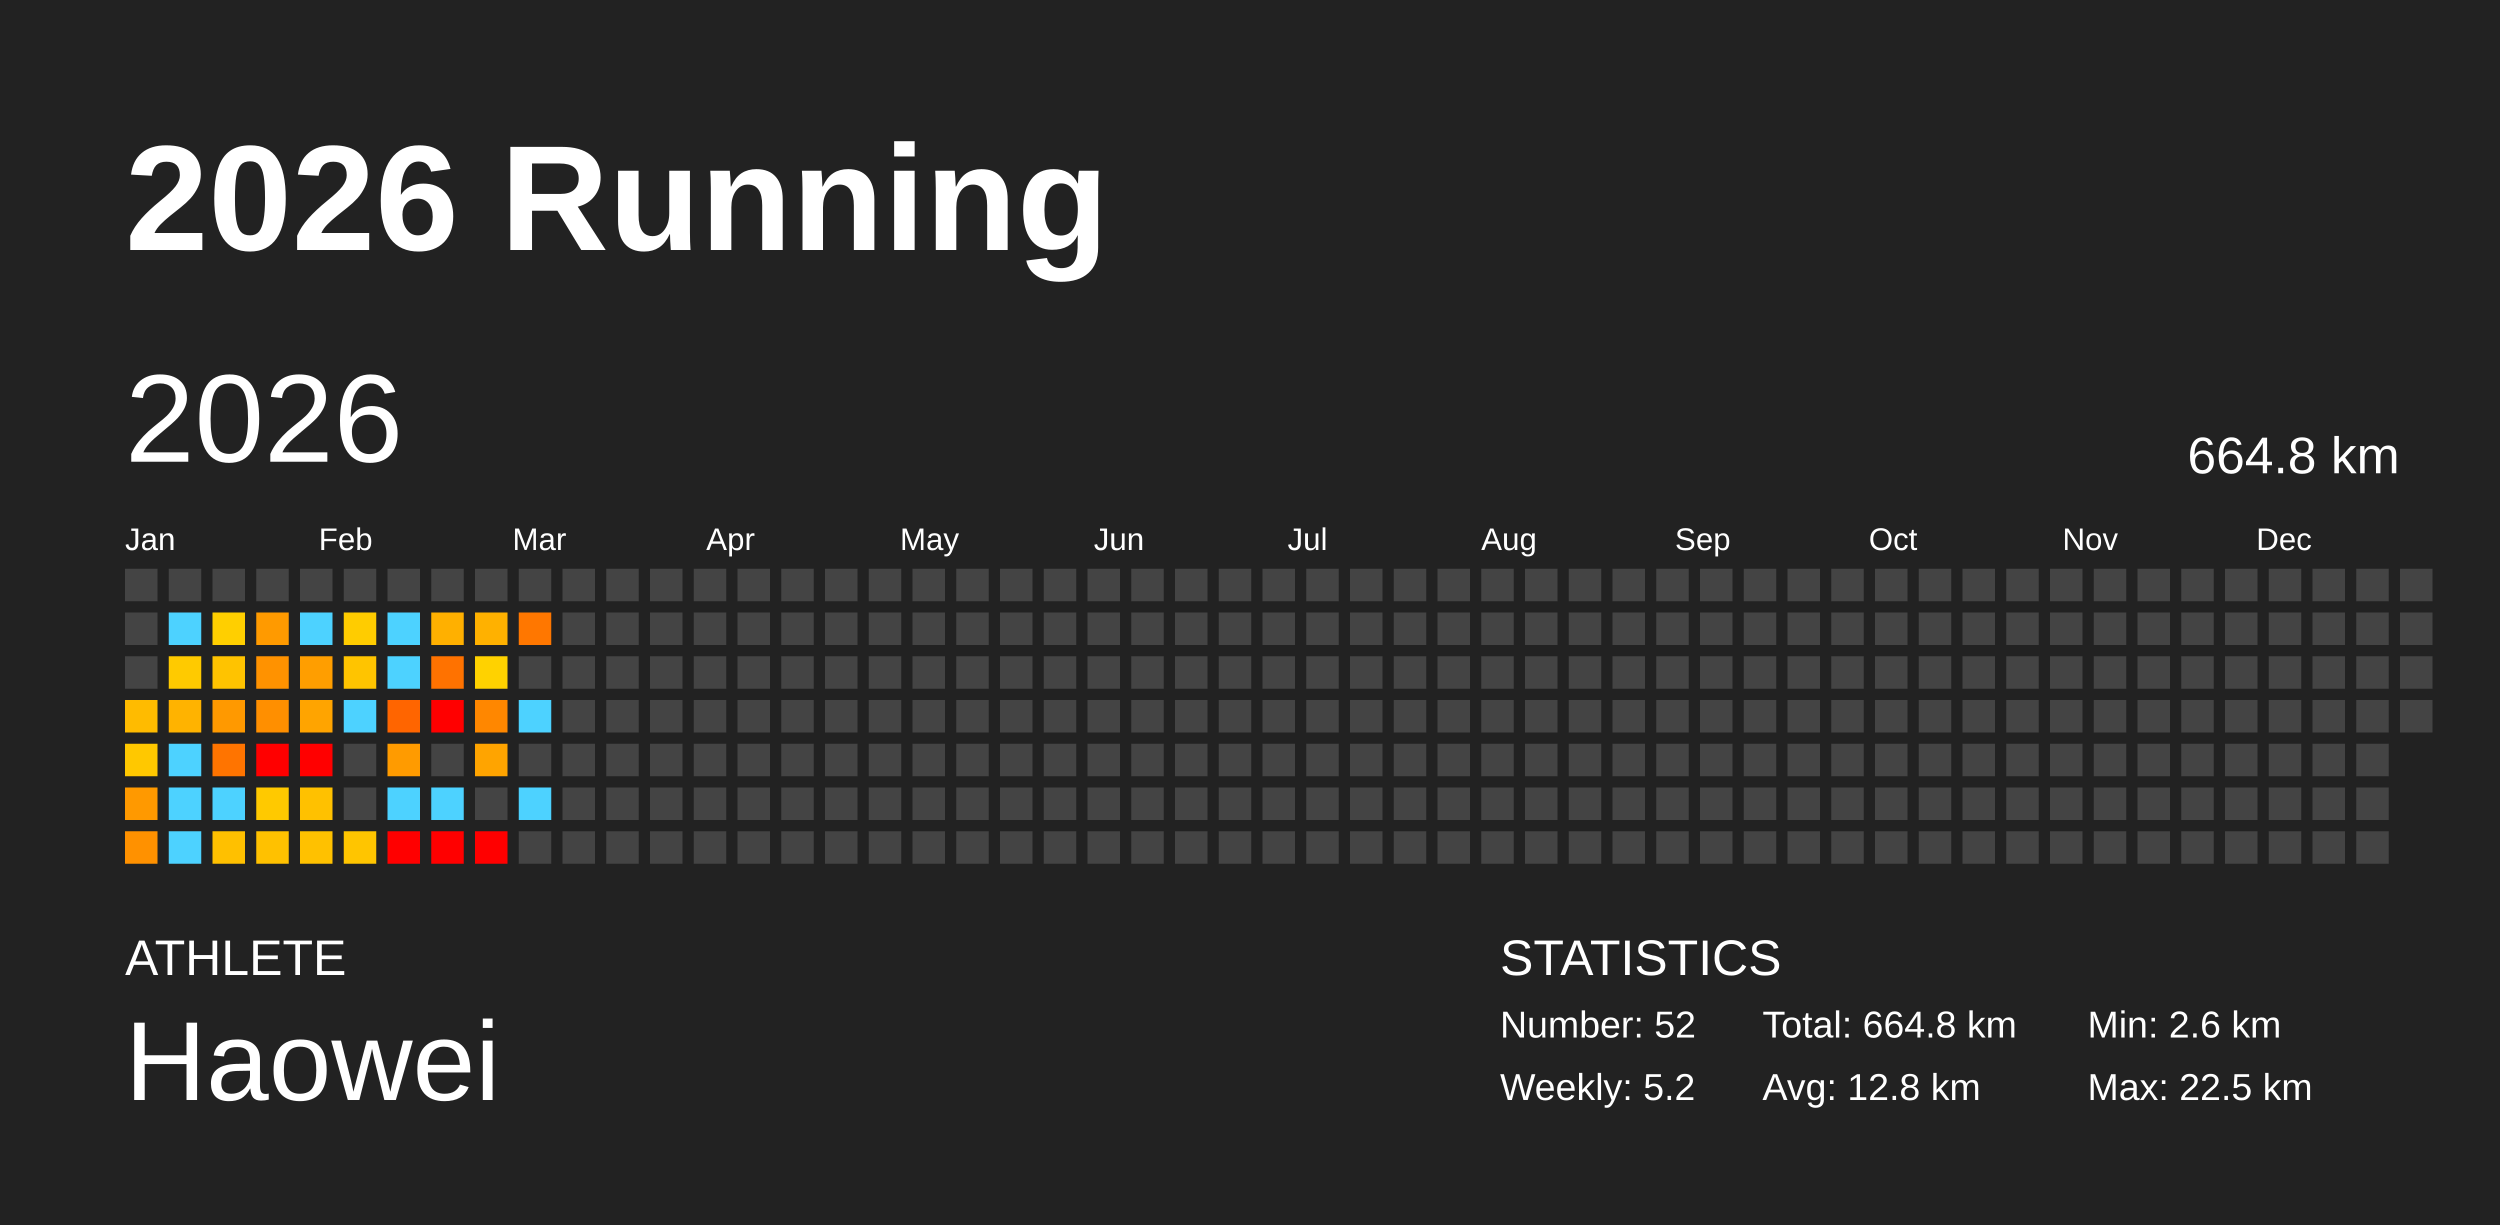
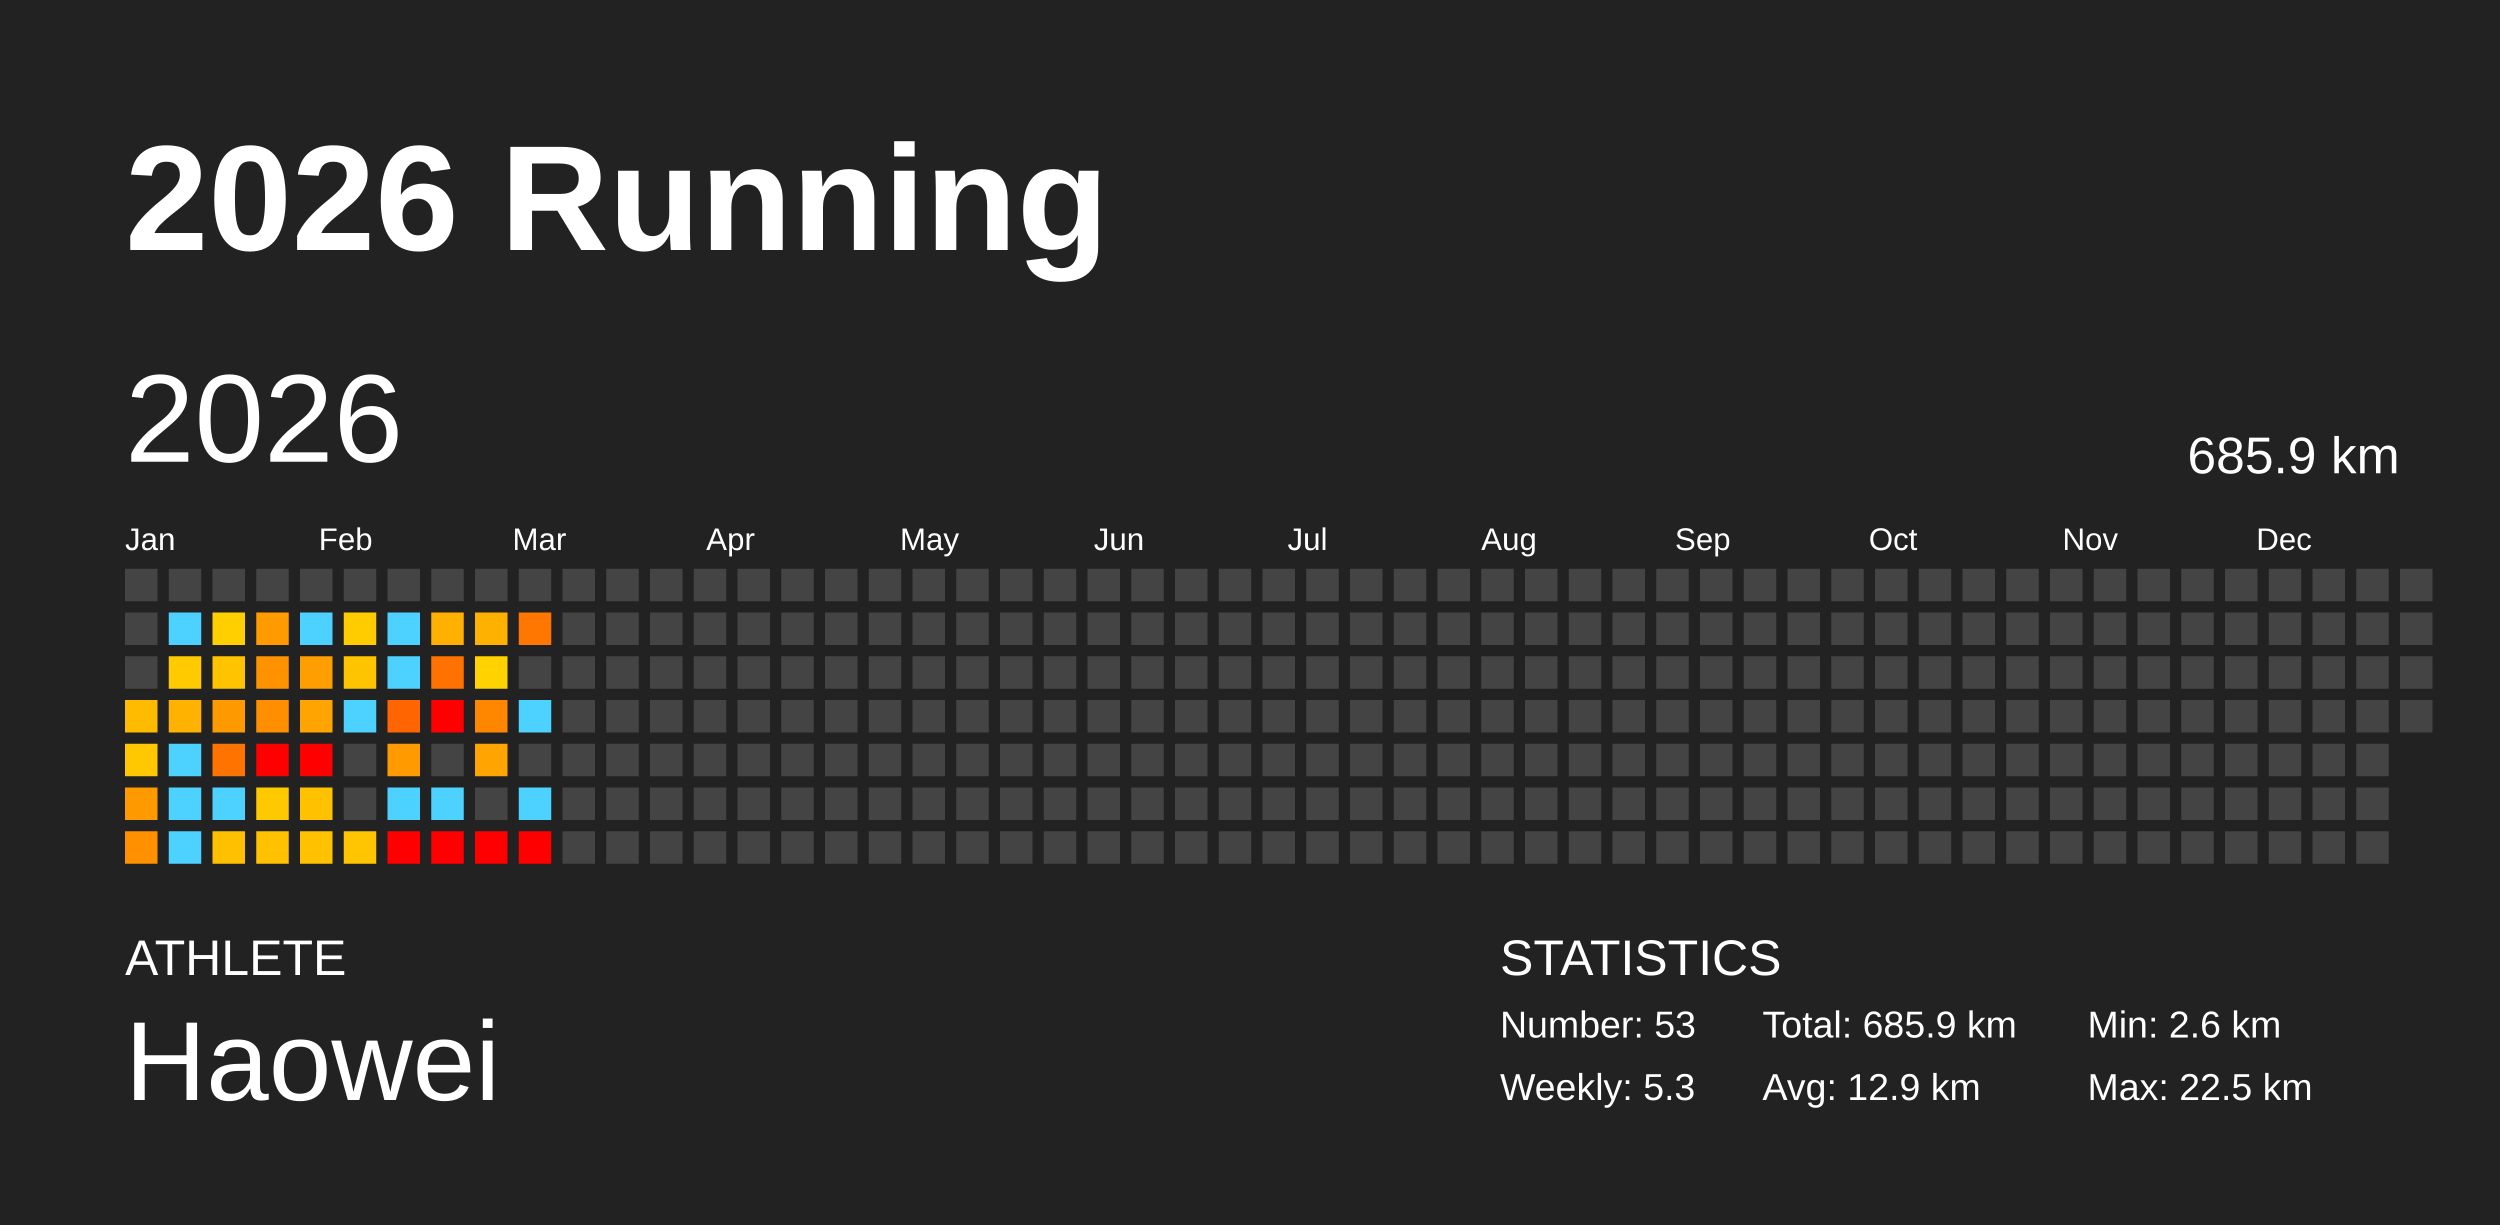
<svg xmlns="http://www.w3.org/2000/svg" baseProfile="full" height="98mm" version="1.1" viewBox="0,0,200,98" width="200mm">
  <defs />
  <rect fill="#222222" height="98" width="200" x="0" y="0" />
  <text fill="#FFFFFF" style="font-size:12px; font-family:Arial; font-weight:bold;" x="10" y="20">2026 Running</text>
  <text fill="#FFFFFF" style="font-size:4px; font-family:Arial" x="10" y="78">ATHLETE</text>
  <text fill="#FFFFFF" style="font-size:9px; font-family:Arial" x="10" y="88">Haowei</text>
  <text fill="#FFFFFF" style="font-size:4px; font-family:Arial" x="120" y="78">STATISTICS</text>
-   <text fill="#FFFFFF" style="font-size:3px; font-family:Arial" x="120" y="83">Number: 52</text>
-   <text fill="#FFFFFF" style="font-size:3px; font-family:Arial" x="120" y="88">Weekly: 5.2</text>
-   <text fill="#FFFFFF" style="font-size:3px; font-family:Arial" x="141" y="83">Total: 664.8 km</text>
-   <text fill="#FFFFFF" style="font-size:3px; font-family:Arial" x="141" y="88">Avg: 12.8 km</text>
+   <text fill="#FFFFFF" style="font-size:3px; font-family:Arial" x="120" y="83">Number: 53</text>
+   <text fill="#FFFFFF" style="font-size:3px; font-family:Arial" x="120" y="88">Weekly: 5.3</text>
+   <text fill="#FFFFFF" style="font-size:3px; font-family:Arial" x="141" y="83">Total: 685.9 km</text>
+   <text fill="#FFFFFF" style="font-size:3px; font-family:Arial" x="141" y="88">Avg: 12.9 km</text>
  <text fill="#FFFFFF" style="font-size:3px; font-family:Arial" x="167" y="83">Min: 2.6 km</text>
  <text fill="#FFFFFF" style="font-size:3px; font-family:Arial" x="167" y="88">Max: 22.5 km</text>
  <text dominant-baseline="hanging" fill="#FFFFFF" style="font-size:10.0px; font-family:Arial;" x="10" y="30">2026</text>
-   <text dominant-baseline="hanging" fill="#FFFFFF" style="font-size:4.125px; font-family:Arial;" x="175" y="35">664.8 km</text>
+   <text dominant-baseline="hanging" fill="#FFFFFF" style="font-size:4.125px; font-family:Arial;" x="175" y="35">685.9 km</text>
  <text fill="#FFFFFF" style="font-size:2.5px; font-family:Arial" x="10.0" y="44">Jan</text>
  <text fill="#FFFFFF" style="font-size:2.5px; font-family:Arial" x="25.5" y="44">Feb</text>
  <text fill="#FFFFFF" style="font-size:2.5px; font-family:Arial" x="41.0" y="44">Mar</text>
  <text fill="#FFFFFF" style="font-size:2.5px; font-family:Arial" x="56.5" y="44">Apr</text>
  <text fill="#FFFFFF" style="font-size:2.5px; font-family:Arial" x="72.0" y="44">May</text>
  <text fill="#FFFFFF" style="font-size:2.5px; font-family:Arial" x="87.5" y="44">Jun</text>
  <text fill="#FFFFFF" style="font-size:2.5px; font-family:Arial" x="103.0" y="44">Jul</text>
  <text fill="#FFFFFF" style="font-size:2.5px; font-family:Arial" x="118.5" y="44">Aug</text>
  <text fill="#FFFFFF" style="font-size:2.5px; font-family:Arial" x="134.0" y="44">Sep</text>
  <text fill="#FFFFFF" style="font-size:2.5px; font-family:Arial" x="149.5" y="44">Oct</text>
  <text fill="#FFFFFF" style="font-size:2.5px; font-family:Arial" x="165.0" y="44">Nov</text>
  <text fill="#FFFFFF" style="font-size:2.5px; font-family:Arial" x="180.5" y="44">Dec</text>
  <rect fill="#444444" height="2.6" width="2.6" x="10.0" y="45.5" />
  <rect fill="#444444" height="2.6" width="2.6" x="10.0" y="49.0" />
  <rect fill="#444444" height="2.6" width="2.6" x="10.0" y="52.5" />
  <rect fill="#ffbb00" height="2.6" width="2.6" x="10.0" y="56.0" />
  <rect fill="#ffc800" height="2.6" width="2.6" x="10.0" y="59.5" />
  <rect fill="#ff9900" height="2.6" width="2.6" x="10.0" y="63.0" />
  <rect fill="#ff9100" height="2.6" width="2.6" x="10.0" y="66.5" />
  <rect fill="#444444" height="2.6" width="2.6" x="13.5" y="45.5" />
  <rect fill="#4dd2ff" height="2.6" width="2.6" x="13.5" y="49.0" />
  <rect fill="#ffca00" height="2.6" width="2.6" x="13.5" y="52.5" />
  <rect fill="#ffb300" height="2.6" width="2.6" x="13.5" y="56.0" />
  <rect fill="#4dd2ff" height="2.6" width="2.6" x="13.5" y="59.5" />
  <rect fill="#4dd2ff" height="2.6" width="2.6" x="13.5" y="63.0" />
  <rect fill="#4dd2ff" height="2.6" width="2.6" x="13.5" y="66.5" />
  <rect fill="#444444" height="2.6" width="2.6" x="17.0" y="45.5" />
  <rect fill="#ffcf00" height="2.6" width="2.6" x="17.0" y="49.0" />
  <rect fill="#ffc300" height="2.6" width="2.6" x="17.0" y="52.5" />
  <rect fill="#ff9900" height="2.6" width="2.6" x="17.0" y="56.0" />
  <rect fill="#ff7400" height="2.6" width="2.6" x="17.0" y="59.5" />
  <rect fill="#4dd2ff" height="2.6" width="2.6" x="17.0" y="63.0" />
  <rect fill="#ffc000" height="2.6" width="2.6" x="17.0" y="66.5" />
  <rect fill="#444444" height="2.6" width="2.6" x="20.5" y="45.5" />
  <rect fill="#ff9a00" height="2.6" width="2.6" x="20.5" y="49.0" />
  <rect fill="#ff9200" height="2.6" width="2.6" x="20.5" y="52.5" />
  <rect fill="#ff8f00" height="2.6" width="2.6" x="20.5" y="56.0" />
  <rect fill="red" height="2.6" width="2.6" x="20.5" y="59.5" />
  <rect fill="#ffc900" height="2.6" width="2.6" x="20.5" y="63.0" />
  <rect fill="#ffc100" height="2.6" width="2.6" x="20.5" y="66.5" />
  <rect fill="#444444" height="2.6" width="2.6" x="24.0" y="45.5" />
  <rect fill="#4dd2ff" height="2.6" width="2.6" x="24.0" y="49.0" />
  <rect fill="#ff9e00" height="2.6" width="2.6" x="24.0" y="52.5" />
  <rect fill="#ffa400" height="2.6" width="2.6" x="24.0" y="56.0" />
  <rect fill="red" height="2.6" width="2.6" x="24.0" y="59.5" />
  <rect fill="#ffc100" height="2.6" width="2.6" x="24.0" y="63.0" />
  <rect fill="#ffc100" height="2.6" width="2.6" x="24.0" y="66.5" />
  <rect fill="#444444" height="2.6" width="2.6" x="27.5" y="45.5" />
  <rect fill="#ffcc00" height="2.6" width="2.6" x="27.5" y="49.0" />
  <rect fill="#ffc400" height="2.6" width="2.6" x="27.5" y="52.5" />
  <rect fill="#4dd2ff" height="2.6" width="2.6" x="27.5" y="56.0" />
  <rect fill="#444444" height="2.6" width="2.6" x="27.5" y="59.5" />
  <rect fill="#444444" height="2.6" width="2.6" x="27.5" y="63.0" />
  <rect fill="#ffc500" height="2.6" width="2.6" x="27.5" y="66.5" />
  <rect fill="#444444" height="2.6" width="2.6" x="31.0" y="45.5" />
  <rect fill="#4dd2ff" height="2.6" width="2.6" x="31.0" y="49.0" />
  <rect fill="#4dd2ff" height="2.6" width="2.6" x="31.0" y="52.5" />
  <rect fill="#ff6500" height="2.6" width="2.6" x="31.0" y="56.0" />
  <rect fill="#ff9b00" height="2.6" width="2.6" x="31.0" y="59.5" />
  <rect fill="#4dd2ff" height="2.6" width="2.6" x="31.0" y="63.0" />
  <rect fill="red" height="2.6" width="2.6" x="31.0" y="66.5" />
  <rect fill="#444444" height="2.6" width="2.6" x="34.5" y="45.5" />
  <rect fill="#ffb000" height="2.6" width="2.6" x="34.5" y="49.0" />
  <rect fill="#ff7200" height="2.6" width="2.6" x="34.5" y="52.5" />
  <rect fill="red" height="2.6" width="2.6" x="34.5" y="56.0" />
  <rect fill="#444444" height="2.6" width="2.6" x="34.5" y="59.5" />
  <rect fill="#4dd2ff" height="2.6" width="2.6" x="34.5" y="63.0" />
  <rect fill="red" height="2.6" width="2.6" x="34.5" y="66.5" />
  <rect fill="#444444" height="2.6" width="2.6" x="38.0" y="45.5" />
  <rect fill="#ffb100" height="2.6" width="2.6" x="38.0" y="49.0" />
  <rect fill="#ffd200" height="2.6" width="2.6" x="38.0" y="52.5" />
  <rect fill="#ff8700" height="2.6" width="2.6" x="38.0" y="56.0" />
  <rect fill="#ffa400" height="2.6" width="2.6" x="38.0" y="59.5" />
  <rect fill="#444444" height="2.6" width="2.6" x="38.0" y="63.0" />
  <rect fill="red" height="2.6" width="2.6" x="38.0" y="66.5" />
  <rect fill="#444444" height="2.6" width="2.6" x="41.5" y="45.5" />
  <rect fill="#ff7700" height="2.6" width="2.6" x="41.5" y="49.0" />
  <rect fill="#444444" height="2.6" width="2.6" x="41.5" y="52.5" />
  <rect fill="#4dd2ff" height="2.6" width="2.6" x="41.5" y="56.0" />
  <rect fill="#444444" height="2.6" width="2.6" x="41.5" y="59.5" />
  <rect fill="#4dd2ff" height="2.6" width="2.6" x="41.5" y="63.0" />
-   <rect fill="#444444" height="2.6" width="2.6" x="41.5" y="66.5" />
+   <rect fill="red" height="2.6" width="2.6" x="41.5" y="66.5" />
  <rect fill="#444444" height="2.6" width="2.6" x="45.0" y="45.5" />
  <rect fill="#444444" height="2.6" width="2.6" x="45.0" y="49.0" />
  <rect fill="#444444" height="2.6" width="2.6" x="45.0" y="52.5" />
  <rect fill="#444444" height="2.6" width="2.6" x="45.0" y="56.0" />
  <rect fill="#444444" height="2.6" width="2.6" x="45.0" y="59.5" />
  <rect fill="#444444" height="2.6" width="2.6" x="45.0" y="63.0" />
  <rect fill="#444444" height="2.6" width="2.6" x="45.0" y="66.5" />
  <rect fill="#444444" height="2.6" width="2.6" x="48.5" y="45.5" />
  <rect fill="#444444" height="2.6" width="2.6" x="48.5" y="49.0" />
  <rect fill="#444444" height="2.6" width="2.6" x="48.5" y="52.5" />
  <rect fill="#444444" height="2.6" width="2.6" x="48.5" y="56.0" />
  <rect fill="#444444" height="2.6" width="2.6" x="48.5" y="59.5" />
  <rect fill="#444444" height="2.6" width="2.6" x="48.5" y="63.0" />
  <rect fill="#444444" height="2.6" width="2.6" x="48.5" y="66.5" />
  <rect fill="#444444" height="2.6" width="2.6" x="52.0" y="45.5" />
  <rect fill="#444444" height="2.6" width="2.6" x="52.0" y="49.0" />
  <rect fill="#444444" height="2.6" width="2.6" x="52.0" y="52.5" />
  <rect fill="#444444" height="2.6" width="2.6" x="52.0" y="56.0" />
  <rect fill="#444444" height="2.6" width="2.6" x="52.0" y="59.5" />
  <rect fill="#444444" height="2.6" width="2.6" x="52.0" y="63.0" />
  <rect fill="#444444" height="2.6" width="2.6" x="52.0" y="66.5" />
  <rect fill="#444444" height="2.6" width="2.6" x="55.5" y="45.5" />
  <rect fill="#444444" height="2.6" width="2.6" x="55.5" y="49.0" />
  <rect fill="#444444" height="2.6" width="2.6" x="55.5" y="52.5" />
  <rect fill="#444444" height="2.6" width="2.6" x="55.5" y="56.0" />
  <rect fill="#444444" height="2.6" width="2.6" x="55.5" y="59.5" />
  <rect fill="#444444" height="2.6" width="2.6" x="55.5" y="63.0" />
  <rect fill="#444444" height="2.6" width="2.6" x="55.5" y="66.5" />
  <rect fill="#444444" height="2.6" width="2.6" x="59.0" y="45.5" />
  <rect fill="#444444" height="2.6" width="2.6" x="59.0" y="49.0" />
  <rect fill="#444444" height="2.6" width="2.6" x="59.0" y="52.5" />
  <rect fill="#444444" height="2.6" width="2.6" x="59.0" y="56.0" />
  <rect fill="#444444" height="2.6" width="2.6" x="59.0" y="59.5" />
  <rect fill="#444444" height="2.6" width="2.6" x="59.0" y="63.0" />
  <rect fill="#444444" height="2.6" width="2.6" x="59.0" y="66.5" />
  <rect fill="#444444" height="2.6" width="2.6" x="62.5" y="45.5" />
  <rect fill="#444444" height="2.6" width="2.6" x="62.5" y="49.0" />
  <rect fill="#444444" height="2.6" width="2.6" x="62.5" y="52.5" />
  <rect fill="#444444" height="2.6" width="2.6" x="62.5" y="56.0" />
  <rect fill="#444444" height="2.6" width="2.6" x="62.5" y="59.5" />
  <rect fill="#444444" height="2.6" width="2.6" x="62.5" y="63.0" />
  <rect fill="#444444" height="2.6" width="2.6" x="62.5" y="66.5" />
  <rect fill="#444444" height="2.6" width="2.6" x="66.0" y="45.5" />
  <rect fill="#444444" height="2.6" width="2.6" x="66.0" y="49.0" />
  <rect fill="#444444" height="2.6" width="2.6" x="66.0" y="52.5" />
  <rect fill="#444444" height="2.6" width="2.6" x="66.0" y="56.0" />
  <rect fill="#444444" height="2.6" width="2.6" x="66.0" y="59.5" />
  <rect fill="#444444" height="2.6" width="2.6" x="66.0" y="63.0" />
  <rect fill="#444444" height="2.6" width="2.6" x="66.0" y="66.5" />
  <rect fill="#444444" height="2.6" width="2.6" x="69.5" y="45.5" />
  <rect fill="#444444" height="2.6" width="2.6" x="69.5" y="49.0" />
  <rect fill="#444444" height="2.6" width="2.6" x="69.5" y="52.5" />
  <rect fill="#444444" height="2.6" width="2.6" x="69.5" y="56.0" />
  <rect fill="#444444" height="2.6" width="2.6" x="69.5" y="59.5" />
  <rect fill="#444444" height="2.6" width="2.6" x="69.5" y="63.0" />
  <rect fill="#444444" height="2.6" width="2.6" x="69.5" y="66.5" />
  <rect fill="#444444" height="2.6" width="2.6" x="73.0" y="45.5" />
  <rect fill="#444444" height="2.6" width="2.6" x="73.0" y="49.0" />
  <rect fill="#444444" height="2.6" width="2.6" x="73.0" y="52.5" />
  <rect fill="#444444" height="2.6" width="2.6" x="73.0" y="56.0" />
  <rect fill="#444444" height="2.6" width="2.6" x="73.0" y="59.5" />
  <rect fill="#444444" height="2.6" width="2.6" x="73.0" y="63.0" />
  <rect fill="#444444" height="2.6" width="2.6" x="73.0" y="66.5" />
  <rect fill="#444444" height="2.6" width="2.6" x="76.5" y="45.5" />
  <rect fill="#444444" height="2.6" width="2.6" x="76.5" y="49.0" />
  <rect fill="#444444" height="2.6" width="2.6" x="76.5" y="52.5" />
  <rect fill="#444444" height="2.6" width="2.6" x="76.5" y="56.0" />
  <rect fill="#444444" height="2.6" width="2.6" x="76.5" y="59.5" />
  <rect fill="#444444" height="2.6" width="2.6" x="76.5" y="63.0" />
  <rect fill="#444444" height="2.6" width="2.6" x="76.5" y="66.5" />
  <rect fill="#444444" height="2.6" width="2.6" x="80.0" y="45.5" />
  <rect fill="#444444" height="2.6" width="2.6" x="80.0" y="49.0" />
  <rect fill="#444444" height="2.6" width="2.6" x="80.0" y="52.5" />
  <rect fill="#444444" height="2.6" width="2.6" x="80.0" y="56.0" />
  <rect fill="#444444" height="2.6" width="2.6" x="80.0" y="59.5" />
  <rect fill="#444444" height="2.6" width="2.6" x="80.0" y="63.0" />
  <rect fill="#444444" height="2.6" width="2.6" x="80.0" y="66.5" />
  <rect fill="#444444" height="2.6" width="2.6" x="83.5" y="45.5" />
  <rect fill="#444444" height="2.6" width="2.6" x="83.5" y="49.0" />
  <rect fill="#444444" height="2.6" width="2.6" x="83.5" y="52.5" />
  <rect fill="#444444" height="2.6" width="2.6" x="83.5" y="56.0" />
  <rect fill="#444444" height="2.6" width="2.6" x="83.5" y="59.5" />
  <rect fill="#444444" height="2.6" width="2.6" x="83.5" y="63.0" />
  <rect fill="#444444" height="2.6" width="2.6" x="83.5" y="66.5" />
  <rect fill="#444444" height="2.6" width="2.6" x="87.0" y="45.5" />
  <rect fill="#444444" height="2.6" width="2.6" x="87.0" y="49.0" />
  <rect fill="#444444" height="2.6" width="2.6" x="87.0" y="52.5" />
  <rect fill="#444444" height="2.6" width="2.6" x="87.0" y="56.0" />
  <rect fill="#444444" height="2.6" width="2.6" x="87.0" y="59.5" />
  <rect fill="#444444" height="2.6" width="2.6" x="87.0" y="63.0" />
  <rect fill="#444444" height="2.6" width="2.6" x="87.0" y="66.5" />
  <rect fill="#444444" height="2.6" width="2.6" x="90.5" y="45.5" />
  <rect fill="#444444" height="2.6" width="2.6" x="90.5" y="49.0" />
  <rect fill="#444444" height="2.6" width="2.6" x="90.5" y="52.5" />
  <rect fill="#444444" height="2.6" width="2.6" x="90.5" y="56.0" />
  <rect fill="#444444" height="2.6" width="2.6" x="90.5" y="59.5" />
  <rect fill="#444444" height="2.6" width="2.6" x="90.5" y="63.0" />
  <rect fill="#444444" height="2.6" width="2.6" x="90.5" y="66.5" />
  <rect fill="#444444" height="2.6" width="2.6" x="94.0" y="45.5" />
  <rect fill="#444444" height="2.6" width="2.6" x="94.0" y="49.0" />
  <rect fill="#444444" height="2.6" width="2.6" x="94.0" y="52.5" />
  <rect fill="#444444" height="2.6" width="2.6" x="94.0" y="56.0" />
  <rect fill="#444444" height="2.6" width="2.6" x="94.0" y="59.5" />
  <rect fill="#444444" height="2.6" width="2.6" x="94.0" y="63.0" />
  <rect fill="#444444" height="2.6" width="2.6" x="94.0" y="66.5" />
  <rect fill="#444444" height="2.6" width="2.6" x="97.5" y="45.5" />
  <rect fill="#444444" height="2.6" width="2.6" x="97.5" y="49.0" />
  <rect fill="#444444" height="2.6" width="2.6" x="97.5" y="52.5" />
  <rect fill="#444444" height="2.6" width="2.6" x="97.5" y="56.0" />
  <rect fill="#444444" height="2.6" width="2.6" x="97.5" y="59.5" />
  <rect fill="#444444" height="2.6" width="2.6" x="97.5" y="63.0" />
  <rect fill="#444444" height="2.6" width="2.6" x="97.5" y="66.5" />
  <rect fill="#444444" height="2.6" width="2.6" x="101.0" y="45.5" />
  <rect fill="#444444" height="2.6" width="2.6" x="101.0" y="49.0" />
  <rect fill="#444444" height="2.6" width="2.6" x="101.0" y="52.5" />
  <rect fill="#444444" height="2.6" width="2.6" x="101.0" y="56.0" />
  <rect fill="#444444" height="2.6" width="2.6" x="101.0" y="59.5" />
  <rect fill="#444444" height="2.6" width="2.6" x="101.0" y="63.0" />
  <rect fill="#444444" height="2.6" width="2.6" x="101.0" y="66.5" />
  <rect fill="#444444" height="2.6" width="2.6" x="104.5" y="45.5" />
  <rect fill="#444444" height="2.6" width="2.6" x="104.5" y="49.0" />
  <rect fill="#444444" height="2.6" width="2.6" x="104.5" y="52.5" />
  <rect fill="#444444" height="2.6" width="2.6" x="104.5" y="56.0" />
  <rect fill="#444444" height="2.6" width="2.6" x="104.5" y="59.5" />
  <rect fill="#444444" height="2.6" width="2.6" x="104.5" y="63.0" />
  <rect fill="#444444" height="2.6" width="2.6" x="104.5" y="66.5" />
  <rect fill="#444444" height="2.6" width="2.6" x="108.0" y="45.5" />
  <rect fill="#444444" height="2.6" width="2.6" x="108.0" y="49.0" />
  <rect fill="#444444" height="2.6" width="2.6" x="108.0" y="52.5" />
  <rect fill="#444444" height="2.6" width="2.6" x="108.0" y="56.0" />
  <rect fill="#444444" height="2.6" width="2.6" x="108.0" y="59.5" />
  <rect fill="#444444" height="2.6" width="2.6" x="108.0" y="63.0" />
  <rect fill="#444444" height="2.6" width="2.6" x="108.0" y="66.5" />
  <rect fill="#444444" height="2.6" width="2.6" x="111.5" y="45.5" />
  <rect fill="#444444" height="2.6" width="2.6" x="111.5" y="49.0" />
  <rect fill="#444444" height="2.6" width="2.6" x="111.5" y="52.5" />
  <rect fill="#444444" height="2.6" width="2.6" x="111.5" y="56.0" />
  <rect fill="#444444" height="2.6" width="2.6" x="111.5" y="59.5" />
  <rect fill="#444444" height="2.6" width="2.6" x="111.5" y="63.0" />
  <rect fill="#444444" height="2.6" width="2.6" x="111.5" y="66.5" />
  <rect fill="#444444" height="2.6" width="2.6" x="115.0" y="45.5" />
  <rect fill="#444444" height="2.6" width="2.6" x="115.0" y="49.0" />
  <rect fill="#444444" height="2.6" width="2.6" x="115.0" y="52.5" />
  <rect fill="#444444" height="2.6" width="2.6" x="115.0" y="56.0" />
  <rect fill="#444444" height="2.6" width="2.6" x="115.0" y="59.5" />
  <rect fill="#444444" height="2.6" width="2.6" x="115.0" y="63.0" />
  <rect fill="#444444" height="2.6" width="2.6" x="115.0" y="66.5" />
  <rect fill="#444444" height="2.6" width="2.6" x="118.5" y="45.5" />
  <rect fill="#444444" height="2.6" width="2.6" x="118.5" y="49.0" />
  <rect fill="#444444" height="2.6" width="2.6" x="118.5" y="52.5" />
  <rect fill="#444444" height="2.6" width="2.6" x="118.5" y="56.0" />
  <rect fill="#444444" height="2.6" width="2.6" x="118.5" y="59.5" />
  <rect fill="#444444" height="2.6" width="2.6" x="118.5" y="63.0" />
  <rect fill="#444444" height="2.6" width="2.6" x="118.5" y="66.5" />
  <rect fill="#444444" height="2.6" width="2.6" x="122.0" y="45.5" />
  <rect fill="#444444" height="2.6" width="2.6" x="122.0" y="49.0" />
  <rect fill="#444444" height="2.6" width="2.6" x="122.0" y="52.5" />
  <rect fill="#444444" height="2.6" width="2.6" x="122.0" y="56.0" />
  <rect fill="#444444" height="2.6" width="2.6" x="122.0" y="59.5" />
  <rect fill="#444444" height="2.6" width="2.6" x="122.0" y="63.0" />
  <rect fill="#444444" height="2.6" width="2.6" x="122.0" y="66.5" />
  <rect fill="#444444" height="2.6" width="2.6" x="125.5" y="45.5" />
  <rect fill="#444444" height="2.6" width="2.6" x="125.5" y="49.0" />
  <rect fill="#444444" height="2.6" width="2.6" x="125.5" y="52.5" />
  <rect fill="#444444" height="2.6" width="2.6" x="125.5" y="56.0" />
  <rect fill="#444444" height="2.6" width="2.6" x="125.5" y="59.5" />
  <rect fill="#444444" height="2.6" width="2.6" x="125.5" y="63.0" />
  <rect fill="#444444" height="2.6" width="2.6" x="125.5" y="66.5" />
  <rect fill="#444444" height="2.6" width="2.6" x="129.0" y="45.5" />
  <rect fill="#444444" height="2.6" width="2.6" x="129.0" y="49.0" />
  <rect fill="#444444" height="2.6" width="2.6" x="129.0" y="52.5" />
  <rect fill="#444444" height="2.6" width="2.6" x="129.0" y="56.0" />
  <rect fill="#444444" height="2.6" width="2.6" x="129.0" y="59.5" />
  <rect fill="#444444" height="2.6" width="2.6" x="129.0" y="63.0" />
  <rect fill="#444444" height="2.6" width="2.6" x="129.0" y="66.5" />
  <rect fill="#444444" height="2.6" width="2.6" x="132.5" y="45.5" />
  <rect fill="#444444" height="2.6" width="2.6" x="132.5" y="49.0" />
  <rect fill="#444444" height="2.6" width="2.6" x="132.5" y="52.5" />
  <rect fill="#444444" height="2.6" width="2.6" x="132.5" y="56.0" />
  <rect fill="#444444" height="2.6" width="2.6" x="132.5" y="59.5" />
  <rect fill="#444444" height="2.6" width="2.6" x="132.5" y="63.0" />
  <rect fill="#444444" height="2.6" width="2.6" x="132.5" y="66.5" />
  <rect fill="#444444" height="2.6" width="2.6" x="136.0" y="45.5" />
  <rect fill="#444444" height="2.6" width="2.6" x="136.0" y="49.0" />
  <rect fill="#444444" height="2.6" width="2.6" x="136.0" y="52.5" />
  <rect fill="#444444" height="2.6" width="2.6" x="136.0" y="56.0" />
  <rect fill="#444444" height="2.6" width="2.6" x="136.0" y="59.5" />
  <rect fill="#444444" height="2.6" width="2.6" x="136.0" y="63.0" />
  <rect fill="#444444" height="2.6" width="2.6" x="136.0" y="66.5" />
  <rect fill="#444444" height="2.6" width="2.6" x="139.5" y="45.5" />
  <rect fill="#444444" height="2.6" width="2.6" x="139.5" y="49.0" />
  <rect fill="#444444" height="2.6" width="2.6" x="139.5" y="52.5" />
  <rect fill="#444444" height="2.6" width="2.6" x="139.5" y="56.0" />
  <rect fill="#444444" height="2.6" width="2.6" x="139.5" y="59.5" />
  <rect fill="#444444" height="2.6" width="2.6" x="139.5" y="63.0" />
  <rect fill="#444444" height="2.6" width="2.6" x="139.5" y="66.5" />
  <rect fill="#444444" height="2.6" width="2.6" x="143.0" y="45.5" />
  <rect fill="#444444" height="2.6" width="2.6" x="143.0" y="49.0" />
  <rect fill="#444444" height="2.6" width="2.6" x="143.0" y="52.5" />
  <rect fill="#444444" height="2.6" width="2.6" x="143.0" y="56.0" />
  <rect fill="#444444" height="2.6" width="2.6" x="143.0" y="59.5" />
  <rect fill="#444444" height="2.6" width="2.6" x="143.0" y="63.0" />
  <rect fill="#444444" height="2.6" width="2.6" x="143.0" y="66.5" />
  <rect fill="#444444" height="2.6" width="2.6" x="146.5" y="45.5" />
  <rect fill="#444444" height="2.6" width="2.6" x="146.5" y="49.0" />
  <rect fill="#444444" height="2.6" width="2.6" x="146.5" y="52.5" />
  <rect fill="#444444" height="2.6" width="2.6" x="146.5" y="56.0" />
  <rect fill="#444444" height="2.6" width="2.6" x="146.5" y="59.5" />
  <rect fill="#444444" height="2.6" width="2.6" x="146.5" y="63.0" />
  <rect fill="#444444" height="2.6" width="2.6" x="146.5" y="66.5" />
  <rect fill="#444444" height="2.6" width="2.6" x="150.0" y="45.5" />
  <rect fill="#444444" height="2.6" width="2.6" x="150.0" y="49.0" />
  <rect fill="#444444" height="2.6" width="2.6" x="150.0" y="52.5" />
  <rect fill="#444444" height="2.6" width="2.6" x="150.0" y="56.0" />
  <rect fill="#444444" height="2.6" width="2.6" x="150.0" y="59.5" />
  <rect fill="#444444" height="2.6" width="2.6" x="150.0" y="63.0" />
  <rect fill="#444444" height="2.6" width="2.6" x="150.0" y="66.5" />
  <rect fill="#444444" height="2.6" width="2.6" x="153.5" y="45.5" />
  <rect fill="#444444" height="2.6" width="2.6" x="153.5" y="49.0" />
  <rect fill="#444444" height="2.6" width="2.6" x="153.5" y="52.5" />
  <rect fill="#444444" height="2.6" width="2.6" x="153.5" y="56.0" />
  <rect fill="#444444" height="2.6" width="2.6" x="153.5" y="59.5" />
  <rect fill="#444444" height="2.6" width="2.6" x="153.5" y="63.0" />
  <rect fill="#444444" height="2.6" width="2.6" x="153.5" y="66.5" />
  <rect fill="#444444" height="2.6" width="2.6" x="157.0" y="45.5" />
  <rect fill="#444444" height="2.6" width="2.6" x="157.0" y="49.0" />
  <rect fill="#444444" height="2.6" width="2.6" x="157.0" y="52.5" />
  <rect fill="#444444" height="2.6" width="2.6" x="157.0" y="56.0" />
  <rect fill="#444444" height="2.6" width="2.6" x="157.0" y="59.5" />
  <rect fill="#444444" height="2.6" width="2.6" x="157.0" y="63.0" />
  <rect fill="#444444" height="2.6" width="2.6" x="157.0" y="66.5" />
  <rect fill="#444444" height="2.6" width="2.6" x="160.5" y="45.5" />
  <rect fill="#444444" height="2.6" width="2.6" x="160.5" y="49.0" />
  <rect fill="#444444" height="2.6" width="2.6" x="160.5" y="52.5" />
  <rect fill="#444444" height="2.6" width="2.6" x="160.5" y="56.0" />
  <rect fill="#444444" height="2.6" width="2.6" x="160.5" y="59.5" />
  <rect fill="#444444" height="2.6" width="2.6" x="160.5" y="63.0" />
  <rect fill="#444444" height="2.6" width="2.6" x="160.5" y="66.5" />
  <rect fill="#444444" height="2.6" width="2.6" x="164.0" y="45.5" />
  <rect fill="#444444" height="2.6" width="2.6" x="164.0" y="49.0" />
  <rect fill="#444444" height="2.6" width="2.6" x="164.0" y="52.5" />
  <rect fill="#444444" height="2.6" width="2.6" x="164.0" y="56.0" />
  <rect fill="#444444" height="2.6" width="2.6" x="164.0" y="59.5" />
  <rect fill="#444444" height="2.6" width="2.6" x="164.0" y="63.0" />
  <rect fill="#444444" height="2.6" width="2.6" x="164.0" y="66.5" />
  <rect fill="#444444" height="2.6" width="2.6" x="167.5" y="45.5" />
  <rect fill="#444444" height="2.6" width="2.6" x="167.5" y="49.0" />
  <rect fill="#444444" height="2.6" width="2.6" x="167.5" y="52.5" />
  <rect fill="#444444" height="2.6" width="2.6" x="167.5" y="56.0" />
  <rect fill="#444444" height="2.6" width="2.6" x="167.5" y="59.5" />
  <rect fill="#444444" height="2.6" width="2.6" x="167.5" y="63.0" />
  <rect fill="#444444" height="2.6" width="2.6" x="167.5" y="66.5" />
  <rect fill="#444444" height="2.6" width="2.6" x="171.0" y="45.5" />
  <rect fill="#444444" height="2.6" width="2.6" x="171.0" y="49.0" />
  <rect fill="#444444" height="2.6" width="2.6" x="171.0" y="52.5" />
  <rect fill="#444444" height="2.6" width="2.6" x="171.0" y="56.0" />
  <rect fill="#444444" height="2.6" width="2.6" x="171.0" y="59.5" />
  <rect fill="#444444" height="2.6" width="2.6" x="171.0" y="63.0" />
  <rect fill="#444444" height="2.6" width="2.6" x="171.0" y="66.5" />
  <rect fill="#444444" height="2.6" width="2.6" x="174.5" y="45.5" />
  <rect fill="#444444" height="2.6" width="2.6" x="174.5" y="49.0" />
  <rect fill="#444444" height="2.6" width="2.6" x="174.5" y="52.5" />
  <rect fill="#444444" height="2.6" width="2.6" x="174.5" y="56.0" />
  <rect fill="#444444" height="2.6" width="2.6" x="174.5" y="59.5" />
  <rect fill="#444444" height="2.6" width="2.6" x="174.5" y="63.0" />
  <rect fill="#444444" height="2.6" width="2.6" x="174.5" y="66.5" />
  <rect fill="#444444" height="2.6" width="2.6" x="178.0" y="45.5" />
  <rect fill="#444444" height="2.6" width="2.6" x="178.0" y="49.0" />
  <rect fill="#444444" height="2.6" width="2.6" x="178.0" y="52.5" />
  <rect fill="#444444" height="2.6" width="2.6" x="178.0" y="56.0" />
  <rect fill="#444444" height="2.6" width="2.6" x="178.0" y="59.5" />
  <rect fill="#444444" height="2.6" width="2.6" x="178.0" y="63.0" />
  <rect fill="#444444" height="2.6" width="2.6" x="178.0" y="66.5" />
  <rect fill="#444444" height="2.6" width="2.6" x="181.5" y="45.5" />
  <rect fill="#444444" height="2.6" width="2.6" x="181.5" y="49.0" />
  <rect fill="#444444" height="2.6" width="2.6" x="181.5" y="52.5" />
  <rect fill="#444444" height="2.6" width="2.6" x="181.5" y="56.0" />
  <rect fill="#444444" height="2.6" width="2.6" x="181.5" y="59.5" />
  <rect fill="#444444" height="2.6" width="2.6" x="181.5" y="63.0" />
  <rect fill="#444444" height="2.6" width="2.6" x="181.5" y="66.5" />
  <rect fill="#444444" height="2.6" width="2.6" x="185.0" y="45.5" />
  <rect fill="#444444" height="2.6" width="2.6" x="185.0" y="49.0" />
  <rect fill="#444444" height="2.6" width="2.6" x="185.0" y="52.5" />
  <rect fill="#444444" height="2.6" width="2.6" x="185.0" y="56.0" />
  <rect fill="#444444" height="2.6" width="2.6" x="185.0" y="59.5" />
  <rect fill="#444444" height="2.6" width="2.6" x="185.0" y="63.0" />
  <rect fill="#444444" height="2.6" width="2.6" x="185.0" y="66.5" />
  <rect fill="#444444" height="2.6" width="2.6" x="188.5" y="45.5" />
  <rect fill="#444444" height="2.6" width="2.6" x="188.5" y="49.0" />
  <rect fill="#444444" height="2.6" width="2.6" x="188.5" y="52.5" />
  <rect fill="#444444" height="2.6" width="2.6" x="188.5" y="56.0" />
  <rect fill="#444444" height="2.6" width="2.6" x="188.5" y="59.5" />
  <rect fill="#444444" height="2.6" width="2.6" x="188.5" y="63.0" />
  <rect fill="#444444" height="2.6" width="2.6" x="188.5" y="66.5" />
  <rect fill="#444444" height="2.6" width="2.6" x="192.0" y="45.5" />
  <rect fill="#444444" height="2.6" width="2.6" x="192.0" y="49.0" />
  <rect fill="#444444" height="2.6" width="2.6" x="192.0" y="52.5" />
  <rect fill="#444444" height="2.6" width="2.6" x="192.0" y="56.0" />
</svg>
